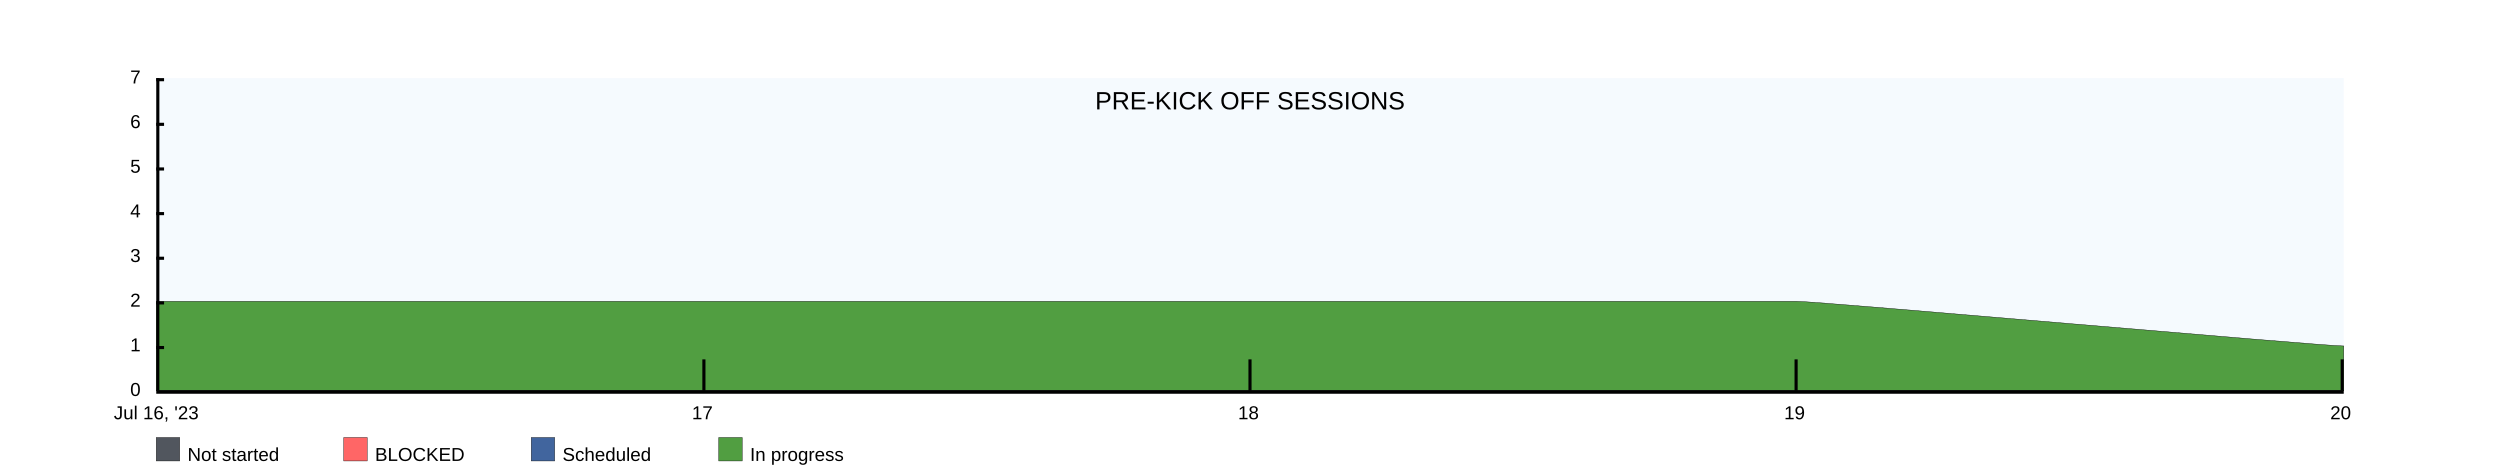
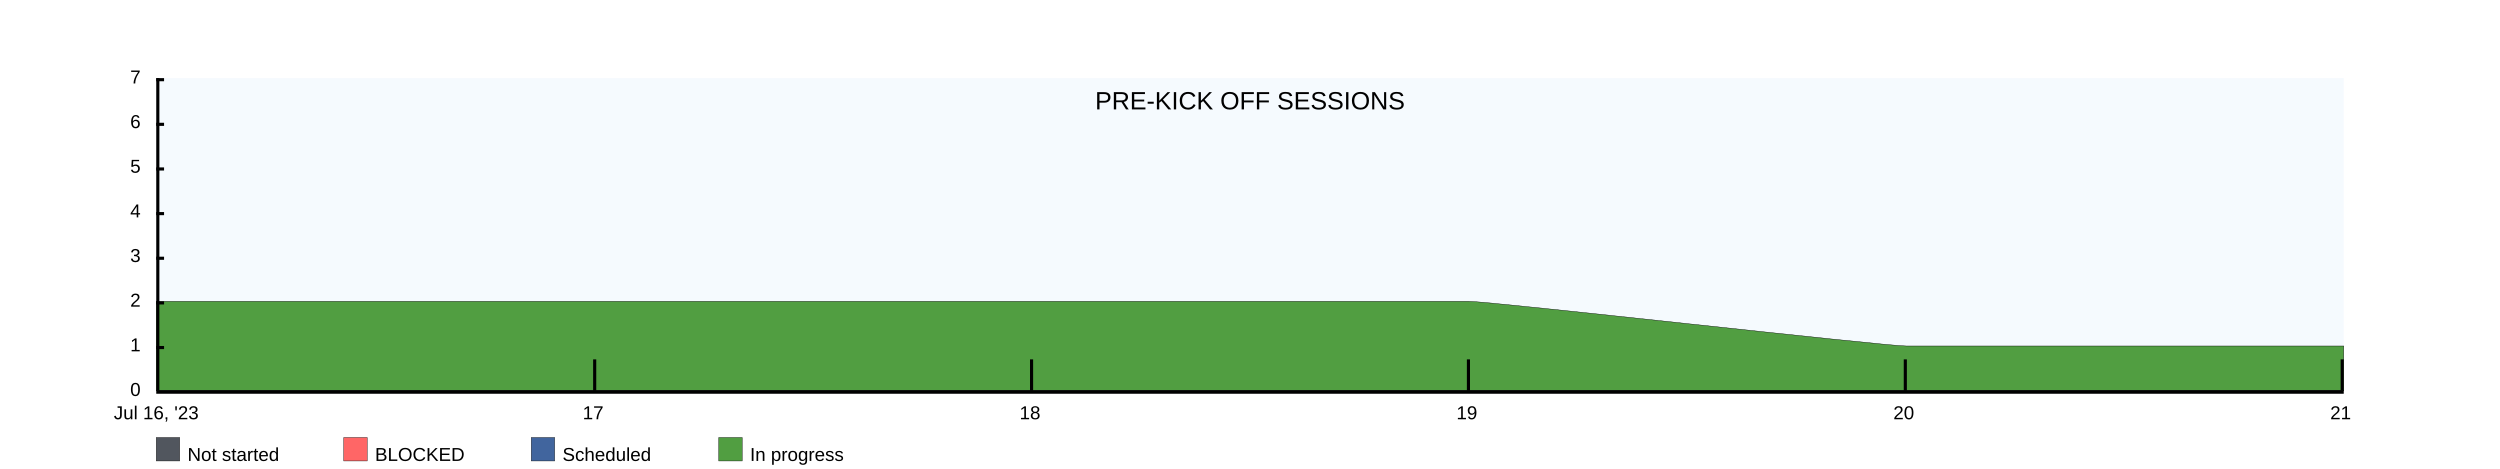
<svg xmlns="http://www.w3.org/2000/svg" width="1600" height="300">
  <rect x="100" y="50" width="1400" height="200" fill="rgba(221, 239, 250, .3)" />
  <clipPath id="theGraph">
    <rect x="100" y="50" width="1400" height="200" fill="black" />
  </clipPath>
  <rect x="100" y="280" width="15" height="15" fill="#51565E" stroke="black" stroke-width="0.25" />
  <text x="120" y="295" font-family="Arial" font-size="12" fill="black">Not started</text>
  <rect x="220" y="280" width="15" height="15" fill="#FF6666" stroke="black" stroke-width="0.25" />
  <text x="240" y="295" font-family="Arial" font-size="12" fill="black">BLOCKED</text>
  <rect x="340" y="280" width="15" height="15" fill="#41659E" stroke="black" stroke-width="0.25" />
  <text x="360" y="295" font-family="Arial" font-size="12" fill="black">Scheduled</text>
  <rect x="460" y="280" width="15" height="15" fill="#519E41" stroke="black" stroke-width="0.25" />
  <text x="480" y="295" font-family="Arial" font-size="12" fill="black">In progress</text>
-   <path d="M 100 192.857 M 100 192.857 C 100 192.857 450 192.857 450 192.857 C 450 192.857 800 192.857 800 192.857 C 800 192.857 1150 192.857 1150 192.857 C 1164.286 192.857 1485.714 221.429 1500 221.429 C 1500 221.429 1500 250 1500 250 C 1500 250 100 250 100 250 Z" fill="#519E41" stroke="black" stroke-width="0.25" />
-   <path d="M 100 250 M 100 250 C 100 250 450 250 450 250 C 450 250 800 250 800 250 C 800 250 1150 250 1150 250 C 1150 250 1500 250 1500 250 C 1500 250 1500 250 1500 250 C 1500 250 100 250 100 250 Z" fill="#41659E" stroke="black" stroke-width="0.25" />
-   <path d="M 100 250 M 100 250 C 100 250 450 250 450 250 C 450 250 800 250 800 250 C 800 250 1150 250 1150 250 C 1150 250 1500 250 1500 250 C 1500 250 1500 250 1500 250 C 1500 250 100 250 100 250 Z" fill="#FF6666" stroke="black" stroke-width="0.25" />
-   <path d="M 100 250 M 100 250 C 100 250 450 250 450 250 C 450 250 800 250 800 250 C 800 250 1150 250 1150 250 C 1150 250 1500 250 1500 250 C 1500 250 1500 250 1500 250 C 1500 250 100 250 100 250 Z" fill="#51565E" stroke="black" stroke-width="0.25" />
+   <path d="M 100 192.857 M 100 192.857 C 100 192.857 380 192.857 380 192.857 C 380 192.857 660 192.857 660 192.857 C 660 192.857 940 192.857 940 192.857 C 954.286 192.857 1205.714 221.429 1220 221.429 C 1220 221.429 1500 221.429 1500 221.429 C 1500 221.429 1500 250 1500 250 C 1500 250 100 250 100 250 Z" fill="#519E41" stroke="black" stroke-width="0.25" />
+   <path d="M 100 250 M 100 250 C 100 250 380 250 380 250 C 380 250 660 250 660 250 C 660 250 940 250 940 250 C 940 250 1220 250 1220 250 C 1220 250 1500 250 1500 250 C 1500 250 1500 250 1500 250 C 1500 250 100 250 100 250 Z" fill="#41659E" stroke="black" stroke-width="0.25" />
+   <path d="M 100 250 M 100 250 C 100 250 380 250 380 250 C 380 250 660 250 660 250 C 660 250 940 250 940 250 C 940 250 1220 250 1220 250 C 1220 250 1500 250 1500 250 C 1500 250 1500 250 1500 250 C 1500 250 100 250 100 250 Z" fill="#FF6666" stroke="black" stroke-width="0.25" />
+   <path d="M 100 250 M 100 250 C 100 250 380 250 380 250 C 380 250 660 250 660 250 C 660 250 940 250 940 250 C 940 250 1220 250 1220 250 C 1220 250 1500 250 1500 250 C 1500 250 1500 250 1500 250 C 1500 250 100 250 100 250 Z" fill="#51565E" stroke="black" stroke-width="0.25" />
  <text x="800" y="70" font-family="Arial" font-size="16" fill="black" text-anchor="middle" alignment-baseline="middle">PRE-KICK OFF SESSIONS</text>
  <rect x="100" y="250" width="1400" height="2" fill="black" />
  <rect x="100" y="50" width="5" height="2" fill="black" />
  <rect x="100" y="78.571" width="5" height="2" fill="black" />
  <rect x="100" y="107.143" width="5" height="2" fill="black" />
  <rect x="100" y="135.714" width="5" height="2" fill="black" />
  <rect x="100" y="164.286" width="5" height="2" fill="black" />
  <rect x="100" y="192.857" width="5" height="2" fill="black" />
  <rect x="100" y="221.429" width="5" height="2" fill="black" />
  <text x="90" y="50" font-family="Arial" font-size="12" fill="black" text-anchor="end" dominant-baseline="middle">7</text>
  <text x="90" y="78.571" font-family="Arial" font-size="12" fill="black" text-anchor="end" dominant-baseline="middle">6</text>
  <text x="90" y="107.143" font-family="Arial" font-size="12" fill="black" text-anchor="end" dominant-baseline="middle">5</text>
  <text x="90" y="135.714" font-family="Arial" font-size="12" fill="black" text-anchor="end" dominant-baseline="middle">4</text>
  <text x="90" y="164.286" font-family="Arial" font-size="12" fill="black" text-anchor="end" dominant-baseline="middle">3</text>
  <text x="90" y="192.857" font-family="Arial" font-size="12" fill="black" text-anchor="end" dominant-baseline="middle">2</text>
  <text x="90" y="221.429" font-family="Arial" font-size="12" fill="black" text-anchor="end" dominant-baseline="middle">1</text>
  <text x="90" y="250" font-family="Arial" font-size="12" fill="black" text-anchor="end" dominant-baseline="middle">0</text>
  <text x="100" y="260" font-family="Arial" fill="black" text-anchor="middle" dominant-baseline="hanging">Jul 16, '23</text>
-   <text x="449.5" y="260" font-family="Arial" fill="black" text-anchor="middle" dominant-baseline="hanging">17</text>
-   <text x="799" y="260" font-family="Arial" fill="black" text-anchor="middle" dominant-baseline="hanging">18</text>
-   <text x="1148.5" y="260" font-family="Arial" fill="black" text-anchor="middle" dominant-baseline="hanging">19</text>
-   <text x="1498" y="260" font-family="Arial" fill="black" text-anchor="middle" dominant-baseline="hanging">20</text>
+   <text x="379.6" y="260" font-family="Arial" fill="black" text-anchor="middle" dominant-baseline="hanging">17</text>
+   <text x="659.2" y="260" font-family="Arial" fill="black" text-anchor="middle" dominant-baseline="hanging">18</text>
+   <text x="938.8" y="260" font-family="Arial" fill="black" text-anchor="middle" dominant-baseline="hanging">19</text>
+   <text x="1218.4" y="260" font-family="Arial" fill="black" text-anchor="middle" dominant-baseline="hanging">20</text>
+   <text x="1498" y="260" font-family="Arial" fill="black" text-anchor="middle" dominant-baseline="hanging">21</text>
  <rect x="100" y="50" width="2" height="200" fill="black" />
-   <rect x="449.5" y="230" width="2" height="20" fill="black" />
-   <rect x="799" y="230" width="2" height="20" fill="black" />
-   <rect x="1148.5" y="230" width="2" height="20" fill="black" />
+   <rect x="379.6" y="230" width="2" height="20" fill="black" />
+   <rect x="659.2" y="230" width="2" height="20" fill="black" />
+   <rect x="938.8" y="230" width="2" height="20" fill="black" />
+   <rect x="1218.4" y="230" width="2" height="20" fill="black" />
  <rect x="1498" y="230" width="2" height="20" fill="black" />
</svg>
